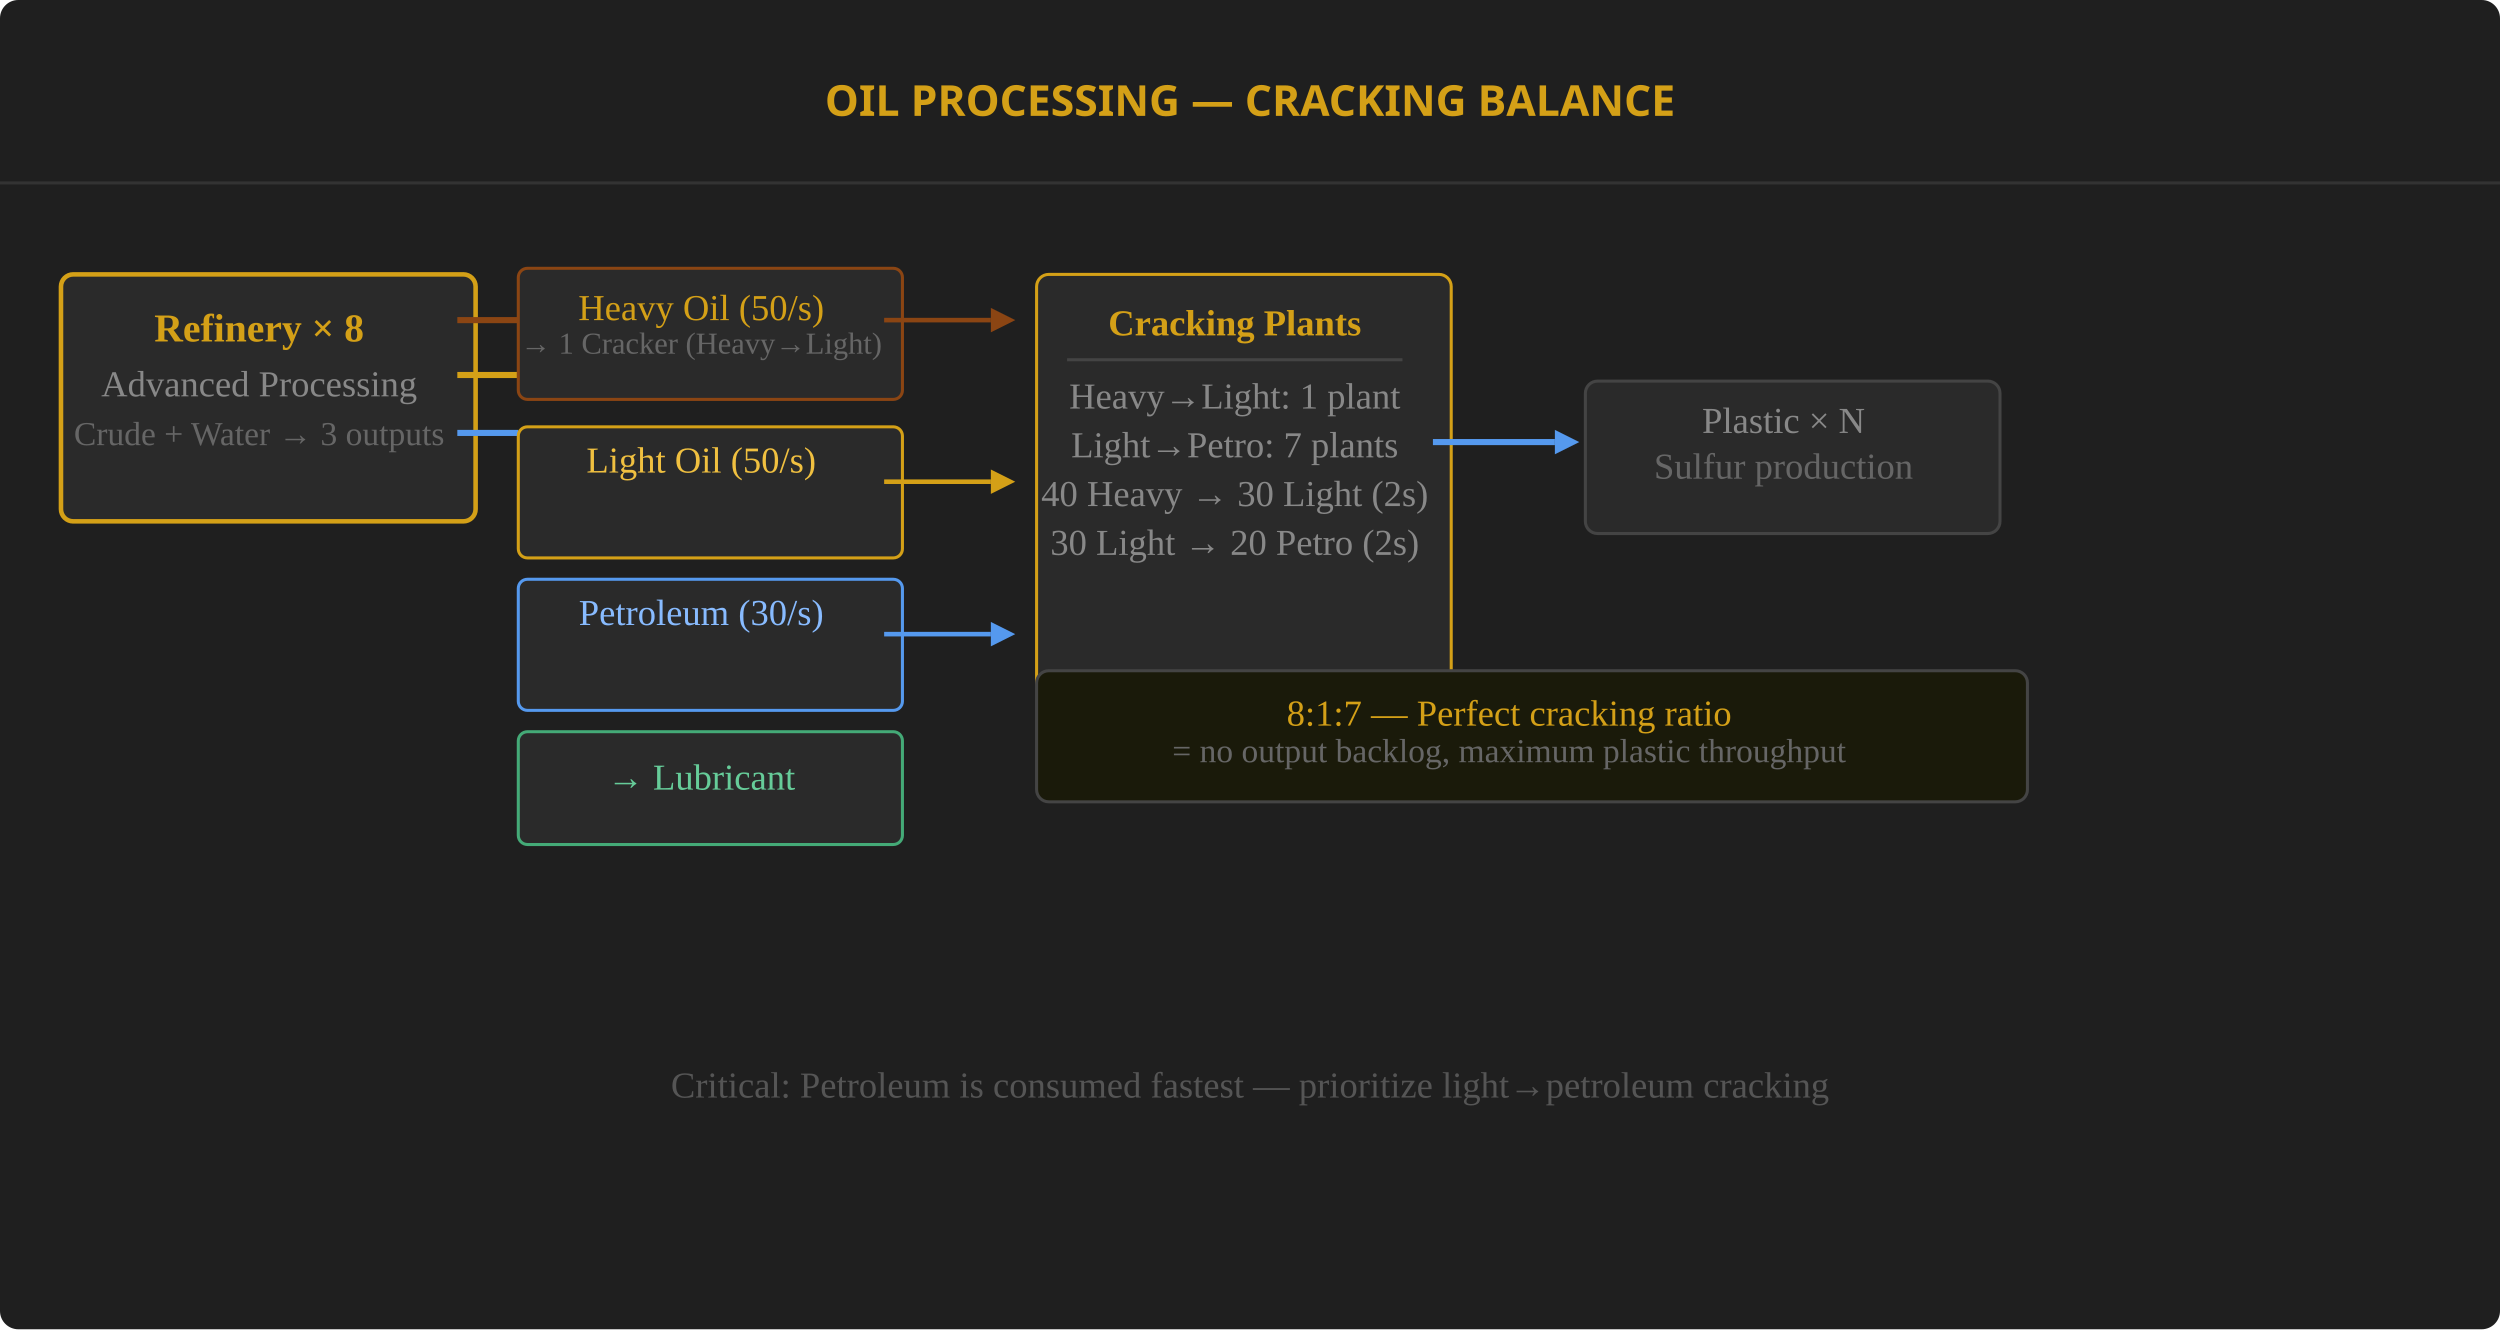
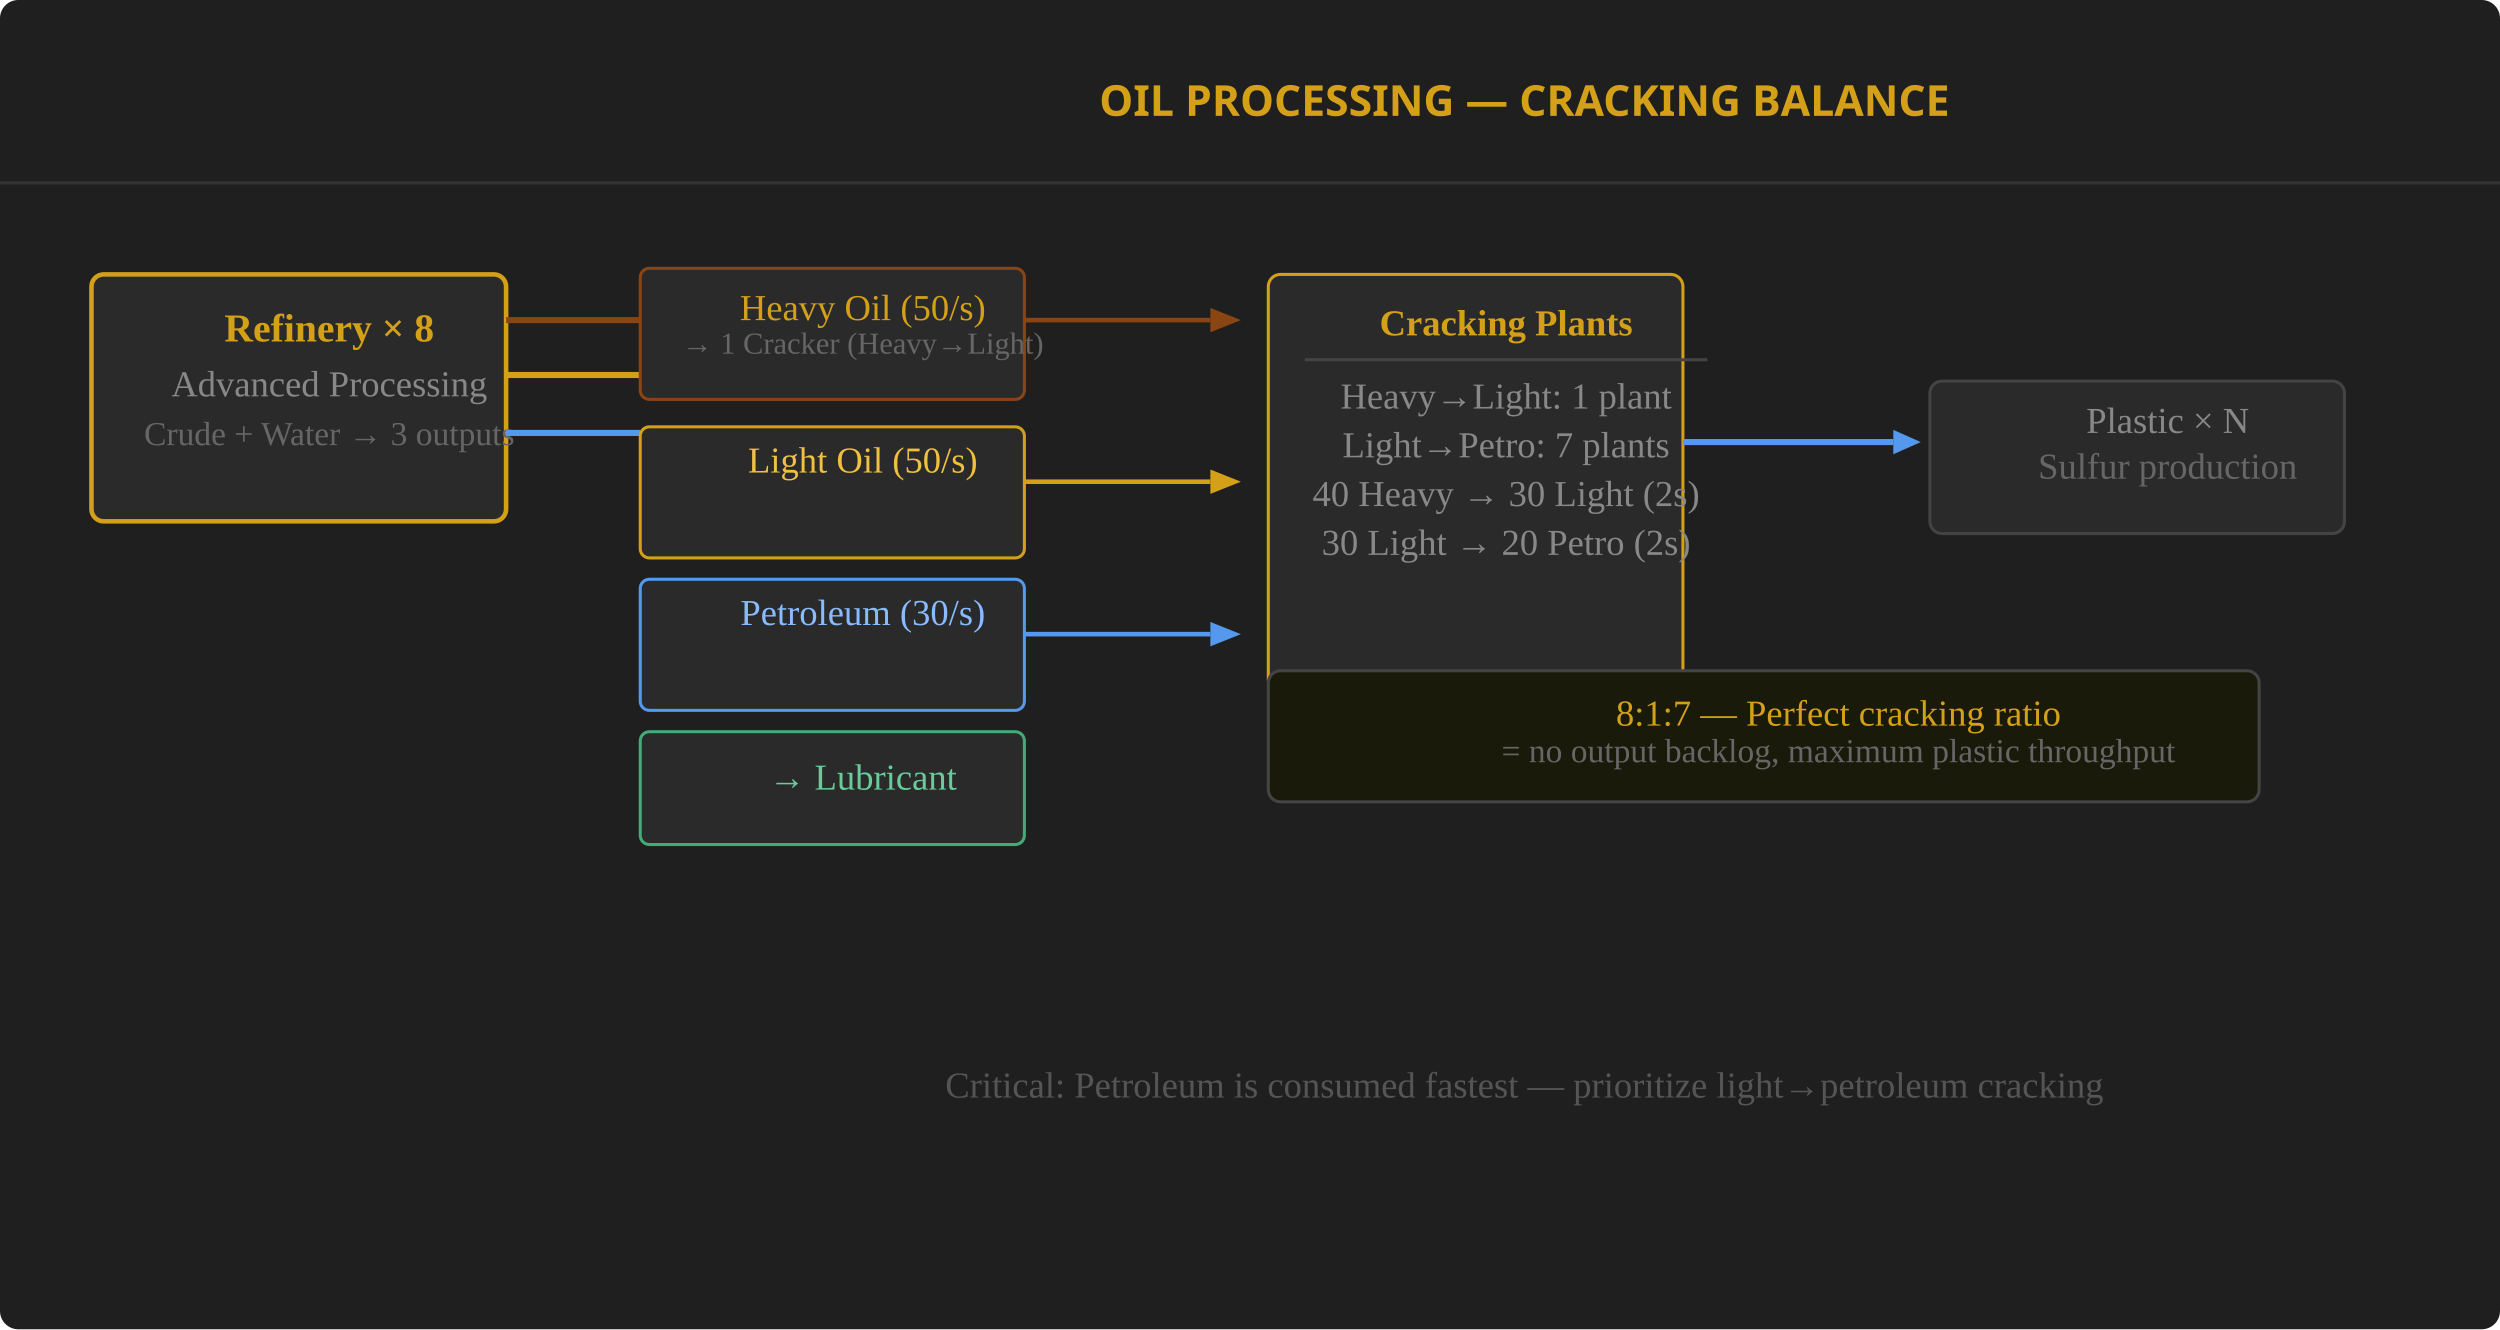
<svg xmlns="http://www.w3.org/2000/svg" viewBox="0 0 820 436" width="820" height="436">
  <defs>
    <filter id="g">
      <feGaussianBlur stdDeviation="2" result="b" />
      <feMerge>
        <feMergeNode in="b" />
        <feMergeNode in="SourceGraphic" />
      </feMerge>
    </filter>
  </defs>
  <rect width="820" height="436" fill="#1f1f1f" rx="6" />
  <line x1="0" y1="60" x2="820" y2="60" stroke="#333" />
-   <text x="410" y="38" text-anchor="middle" font-family="Orbitron,sans-serif" font-size="14" font-weight="900" fill="#d4a017">OIL PROCESSING — CRACKING BALANCE</text>
-   <rect x="20" y="90" width="136" height="81" rx="4" fill="#2a2a2a" stroke="#d4a017" stroke-width="1.5" />
-   <text x="85" y="112" text-anchor="middle" font-size="13" fill="#d4a017" font-weight="700">Refinery × 8</text>
-   <text x="85" y="130" text-anchor="middle" font-size="12" fill="#888">Advanced Processing</text>
-   <text x="85" y="146" text-anchor="middle" font-size="11" fill="#666">Crude + Water → 3 outputs</text>
-   <line x1="150" y1="105" x2="170" y2="105" stroke="#8b4513" stroke-width="2" />
-   <line x1="150" y1="123" x2="170" y2="123" stroke="#d4a017" stroke-width="2" />
-   <line x1="150" y1="142" x2="170" y2="142" stroke="#5599ee" stroke-width="2" />
-   <rect x="170" y="88" width="126" height="43" rx="3" fill="#2a2a2a" stroke="#8b4513" />
-   <text x="230" y="105" text-anchor="middle" font-size="12" fill="#d4a017">Heavy Oil (50/s)</text>
-   <text x="230" y="116" text-anchor="middle" font-size="10" fill="#666">→ 1 Cracker (Heavy→Light)</text>
-   <line x1="290" y1="105" x2="325" y2="105" stroke="#8b4513" stroke-width="1.5" />
-   <polygon points="325,101 333,105 325,109" fill="#8b4513" />
-   <rect x="170" y="140" width="126" height="43" rx="3" fill="#2a2a2a" stroke="#d4a017" />
-   <text x="230" y="155" text-anchor="middle" font-size="12" fill="#f0c040">Light Oil (50/s)</text>
-   <line x1="290" y1="158" x2="325" y2="158" stroke="#d4a017" stroke-width="1.5" />
-   <polygon points="325,154 333,158 325,162" fill="#d4a017" />
-   <rect x="170" y="190" width="126" height="43" rx="3" fill="#2a2a2a" stroke="#5599ee" />
-   <text x="230" y="205" text-anchor="middle" font-size="12" fill="#88bbff">Petroleum (30/s)</text>
-   <line x1="290" y1="208" x2="325" y2="208" stroke="#5599ee" stroke-width="1.5" />
-   <polygon points="325,204 333,208 325,212" fill="#5599ee" />
-   <rect x="170" y="240" width="126" height="37" rx="3" fill="#2a2a2a" stroke="#44aa77" />
-   <text x="230" y="259" text-anchor="middle" font-size="12" fill="#66cc99">→ Lubricant</text>
-   <rect x="340" y="90" width="136" height="137" rx="4" fill="#2a2a2a" stroke="#d4a017" />
-   <text x="405" y="110" text-anchor="middle" font-size="12" fill="#d4a017" font-weight="700">Cracking Plants</text>
-   <line x1="350" y1="118" x2="460" y2="118" stroke="#444" stroke-width="1" />
-   <text x="405" y="134" text-anchor="middle" font-size="12" fill="#888">Heavy→Light: 1 plant</text>
-   <text x="405" y="150" text-anchor="middle" font-size="12" fill="#888">Light→Petro: 7 plants</text>
-   <text x="405" y="166" text-anchor="middle" font-size="12" fill="#888">40 Heavy → 30 Light (2s)</text>
-   <text x="405" y="182" text-anchor="middle" font-size="12" fill="#888">30 Light → 20 Petro (2s)</text>
-   <line x1="470" y1="145" x2="510" y2="145" stroke="#5599ee" stroke-width="2" />
-   <polygon points="510,141 518,145 510,149" fill="#5599ee" />
-   <rect x="520" y="125" width="136" height="50" rx="4" fill="#2a2a2a" stroke="#444" />
-   <text x="585" y="142" text-anchor="middle" font-size="12" fill="#888">Plastic × N</text>
-   <text x="585" y="157" text-anchor="middle" font-size="12" fill="#666">Sulfur production</text>
-   <rect x="340" y="220" width="325" height="43" rx="4" fill="#1a1a0a" stroke="#444" stroke-width="1" />
-   <text x="495" y="238" text-anchor="middle" font-size="12" fill="#d4a017">8:1:7 — Perfect cracking ratio</text>
-   <text x="495" y="250" text-anchor="middle" font-size="11" fill="#666">= no output backlog, maximum plastic throughput</text>
-   <text x="410" y="360" text-anchor="middle" font-size="12" fill="#555">Critical: Petroleum is consumed fastest — prioritize light→petroleum cracking</text>
+   <text x="500" y="38" text-anchor="middle" font-family="Orbitron,sans-serif" font-size="14" font-weight="900" fill="#d4a017">OIL PROCESSING — CRACKING BALANCE</text>
+   <rect x="30" y="90" width="136" height="81" rx="4" fill="#2a2a2a" stroke="#d4a017" stroke-width="1.5" />
+   <text x="108" y="112" text-anchor="middle" font-size="13" fill="#d4a017" font-weight="700">Refinery × 8</text>
+   <text x="108" y="130" text-anchor="middle" font-size="12" fill="#888">Advanced Processing</text>
+   <text x="108" y="146" text-anchor="middle" font-size="11" fill="#666">Crude + Water → 3 outputs</text>
+   <line x1="166" y1="105" x2="210" y2="105" stroke="#8b4513" stroke-width="2" />
+   <line x1="166" y1="123" x2="210" y2="123" stroke="#d4a017" stroke-width="2" />
+   <line x1="166" y1="142" x2="210" y2="142" stroke="#5599ee" stroke-width="2" />
+   <rect x="210" y="88" width="126" height="43" rx="3" fill="#2a2a2a" stroke="#8b4513" />
+   <text x="283" y="105" text-anchor="middle" font-size="12" fill="#d4a017">Heavy Oil (50/s)</text>
+   <text x="283" y="116" text-anchor="middle" font-size="10" fill="#666">→ 1 Cracker (Heavy→Light)</text>
+   <line x1="336" y1="105" x2="397" y2="105" stroke="#8b4513" stroke-width="1.5" />
+   <polygon points="397,101 407,105 397,109" fill="#8b4513" />
+   <rect x="210" y="140" width="126" height="43" rx="3" fill="#2a2a2a" stroke="#d4a017" />
+   <text x="283" y="155" text-anchor="middle" font-size="12" fill="#f0c040">Light Oil (50/s)</text>
+   <line x1="336" y1="158" x2="397" y2="158" stroke="#d4a017" stroke-width="1.5" />
+   <polygon points="397,154 407,158 397,162" fill="#d4a017" />
+   <rect x="210" y="190" width="126" height="43" rx="3" fill="#2a2a2a" stroke="#5599ee" />
+   <text x="283" y="205" text-anchor="middle" font-size="12" fill="#88bbff">Petroleum (30/s)</text>
+   <line x1="336" y1="208" x2="397" y2="208" stroke="#5599ee" stroke-width="1.5" />
+   <polygon points="397,204 407,208 397,212" fill="#5599ee" />
+   <rect x="210" y="240" width="126" height="37" rx="3" fill="#2a2a2a" stroke="#44aa77" />
+   <text x="283" y="259" text-anchor="middle" font-size="12" fill="#66cc99">→ Lubricant</text>
+   <rect x="416" y="90" width="136" height="137" rx="4" fill="#2a2a2a" stroke="#d4a017" />
+   <text x="494" y="110" text-anchor="middle" font-size="12" fill="#d4a017" font-weight="700">Cracking Plants</text>
+   <line x1="428" y1="118" x2="560" y2="118" stroke="#444" stroke-width="1" />
+   <text x="494" y="134" text-anchor="middle" font-size="12" fill="#888">Heavy→Light: 1 plant</text>
+   <text x="494" y="150" text-anchor="middle" font-size="12" fill="#888">Light→Petro: 7 plants</text>
+   <text x="494" y="166" text-anchor="middle" font-size="12" fill="#888">40 Heavy → 30 Light (2s)</text>
+   <text x="494" y="182" text-anchor="middle" font-size="12" fill="#888">30 Light → 20 Petro (2s)</text>
+   <line x1="552" y1="145" x2="621" y2="145" stroke="#5599ee" stroke-width="2" />
+   <polygon points="621,141 630,145 621,149" fill="#5599ee" />
+   <rect x="633" y="125" width="136" height="50" rx="4" fill="#2a2a2a" stroke="#444" />
+   <text x="711" y="142" text-anchor="middle" font-size="12" fill="#888">Plastic × N</text>
+   <text x="711" y="157" text-anchor="middle" font-size="12" fill="#666">Sulfur production</text>
+   <rect x="416" y="220" width="325" height="43" rx="4" fill="#1a1a0a" stroke="#444" stroke-width="1" />
+   <text x="603" y="238" text-anchor="middle" font-size="12" fill="#d4a017">8:1:7 — Perfect cracking ratio</text>
+   <text x="603" y="250" text-anchor="middle" font-size="11" fill="#666">= no output backlog, maximum plastic throughput</text>
+   <text x="500" y="360" text-anchor="middle" font-size="12" fill="#555">Critical: Petroleum is consumed fastest — prioritize light→petroleum cracking</text>
</svg>
